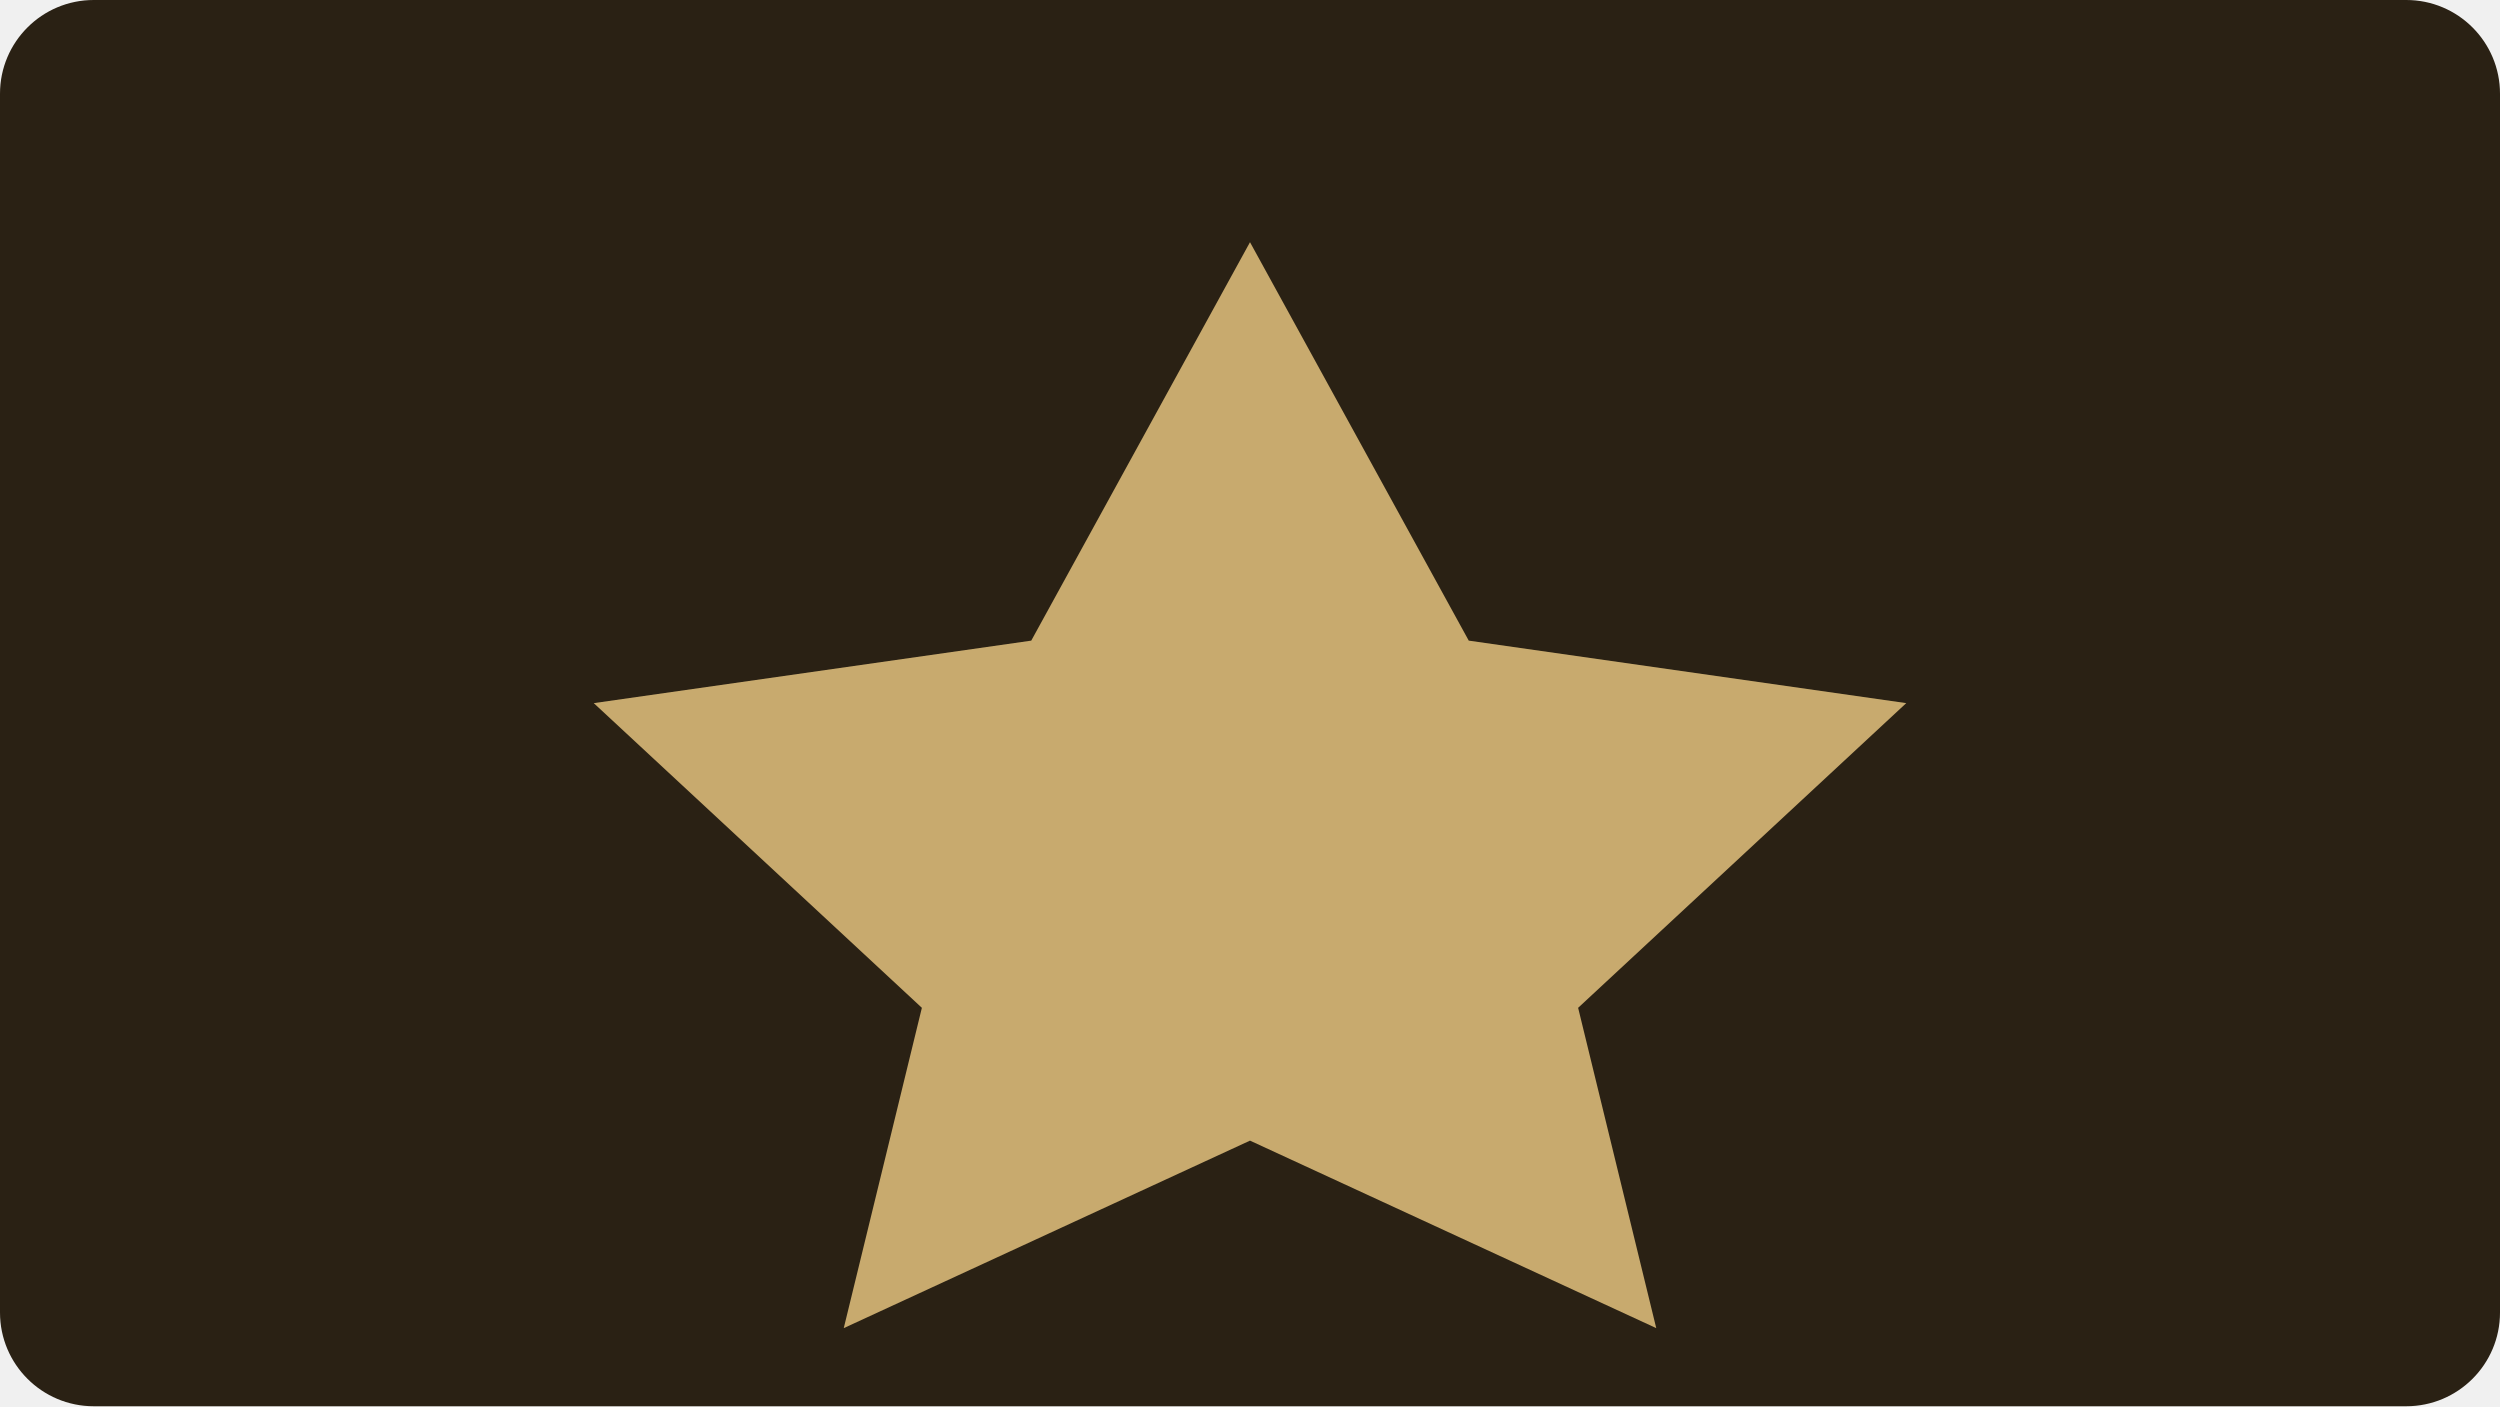
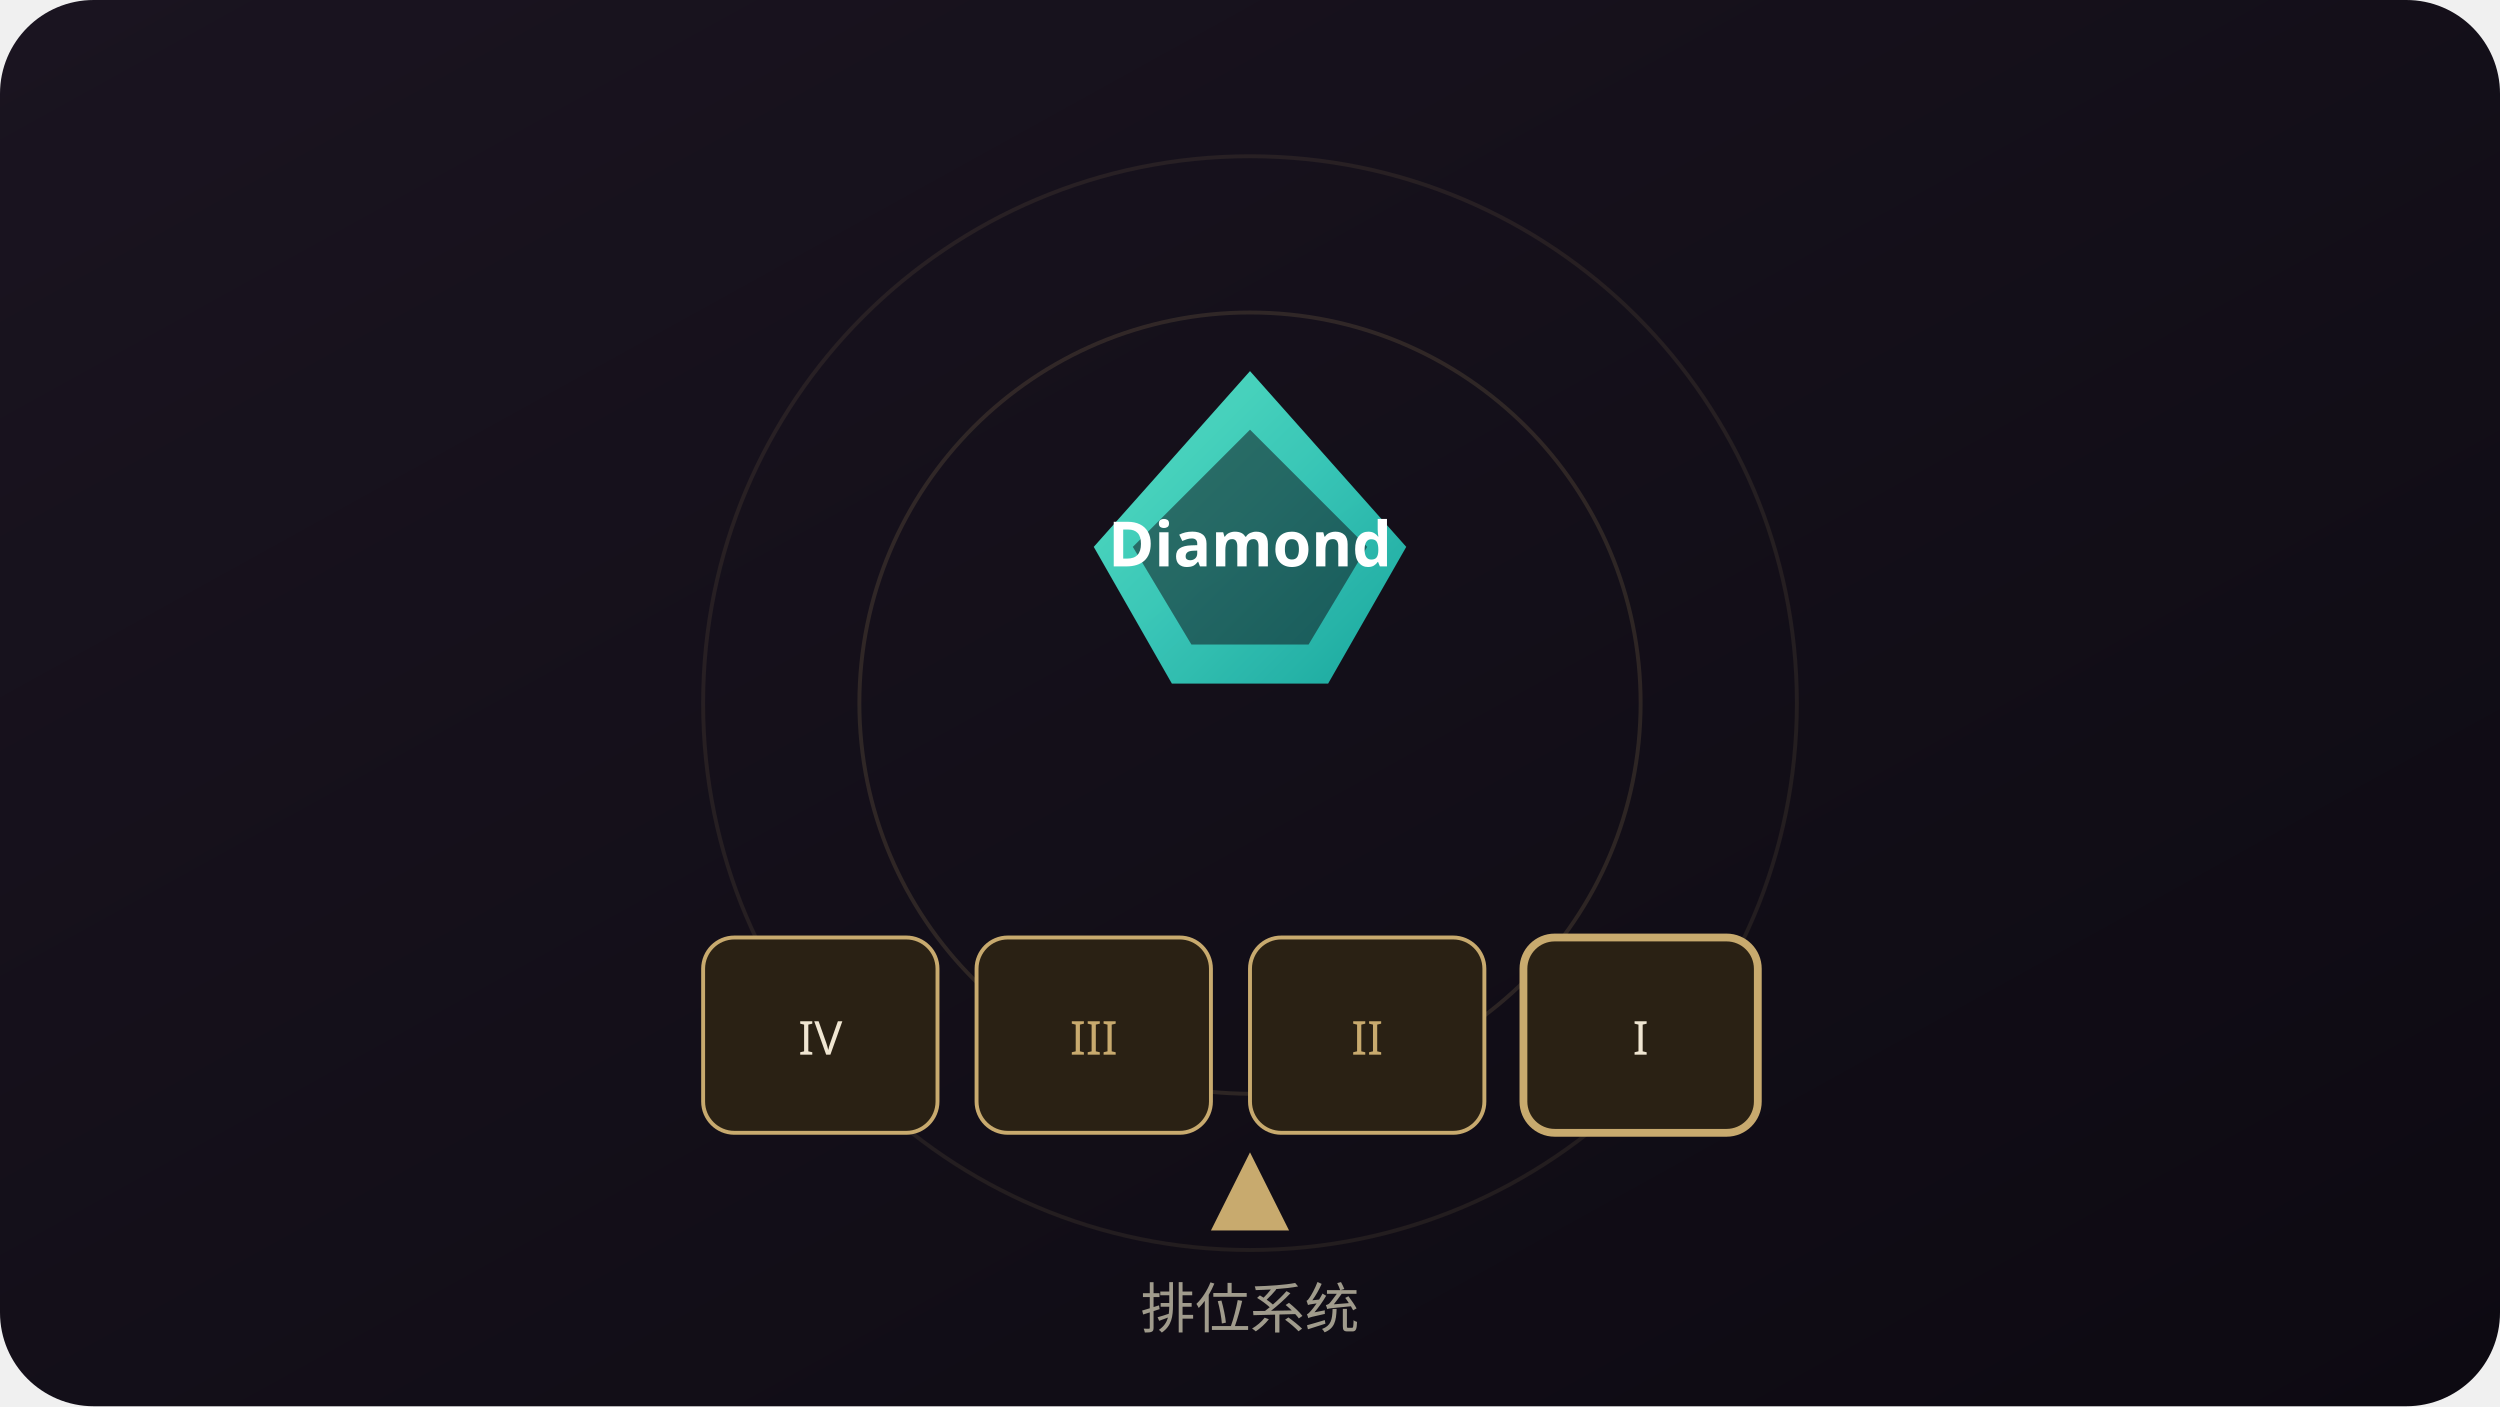
- <svg xmlns="http://www.w3.org/2000/svg" width="640" height="360" viewBox="0 0 640 360" fill="none">
-   <rect width="640" height="360" rx="24" fill="#2A2114" />
-   <path d="M320 62L376 164L488 180L404 258L424 340L320 292L216 340L236 258L152 180L264 164L320 62Z" fill="#C8AA6E" />
+ <svg xmlns="http://www.w3.org/2000/svg" viewBox="0 0 640 360">
+   <defs>
+     <linearGradient id="rankBg" x1="0%" y1="0%" x2="100%" y2="100%">
+       <stop offset="0%" stop-color="#1a1420" />
+       <stop offset="100%" stop-color="#0d0a12" />
+     </linearGradient>
+     <linearGradient id="diamondGrad" x1="0%" y1="0%" x2="100%" y2="100%">
+       <stop offset="0%" stop-color="#5ef5d4" />
+       <stop offset="50%" stop-color="#3dd9c7" />
+       <stop offset="100%" stop-color="#1ab8ad" />
+     </linearGradient>
+     <linearGradient id="goldGrad" x1="0%" y1="0%" x2="100%" y2="100%">
+       <stop offset="0%" stop-color="#f0e6d2" />
+       <stop offset="50%" stop-color="#c8aa6e" />
+       <stop offset="100%" stop-color="#8a6b33" />
+     </linearGradient>
+   </defs>
+   <rect width="640" height="360" rx="24" fill="url(#rankBg)" />
+   <circle cx="320" cy="180" r="140" fill="none" stroke="#c8aa6e" stroke-width="1" opacity="0.1" />
+   <circle cx="320" cy="180" r="100" fill="none" stroke="#c8aa6e" stroke-width="1" opacity="0.15" />
+   <g transform="translate(320, 140)">
+     <polygon points="0,-45 40,0 20,35 -20,35 -40,0" fill="url(#diamondGrad)" opacity="0.9" />
+     <polygon points="0,-30 30,0 15,25 -15,25 -30,0" fill="#0d0a12" opacity="0.5" />
+     <text x="0" y="5" text-anchor="middle" font-family="sans-serif" font-size="16" font-weight="bold" fill="#fff">Diamond</text>
+   </g>
+   <g transform="translate(180, 240)">
+     <rect x="0" y="0" width="60" height="50" rx="8" fill="#2a2114" stroke="#c8aa6e" stroke-width="1" />
+     <text x="30" y="30" text-anchor="middle" font-family="sans-serif" font-size="12" fill="#f0e6d2">IV</text>
+   </g>
+   <g transform="translate(250, 240)">
+     <rect x="0" y="0" width="60" height="50" rx="8" fill="#2a2114" stroke="#c8aa6e" stroke-width="1" />
+     <text x="30" y="30" text-anchor="middle" font-family="sans-serif" font-size="12" fill="#c8aa6e">III</text>
+   </g>
+   <g transform="translate(320, 240)">
+     <rect x="0" y="0" width="60" height="50" rx="8" fill="#2a2114" stroke="#c8aa6e" stroke-width="1" />
+     <text x="30" y="30" text-anchor="middle" font-family="sans-serif" font-size="12" fill="#c8aa6e">II</text>
+   </g>
+   <g transform="translate(390, 240)">
+     <rect x="0" y="0" width="60" height="50" rx="8" fill="#2a2114" stroke="#c8aa6e" stroke-width="2" />
+     <text x="30" y="30" text-anchor="middle" font-family="sans-serif" font-size="12" fill="#f0e6d2">I</text>
+   </g>
+   <path d="M320 295 L310 315 L330 315 Z" fill="#c8aa6e" />
+   <text x="320" y="340" text-anchor="middle" font-family="sans-serif" font-size="14" fill="#a09b8c">排位系统</text>
</svg>
